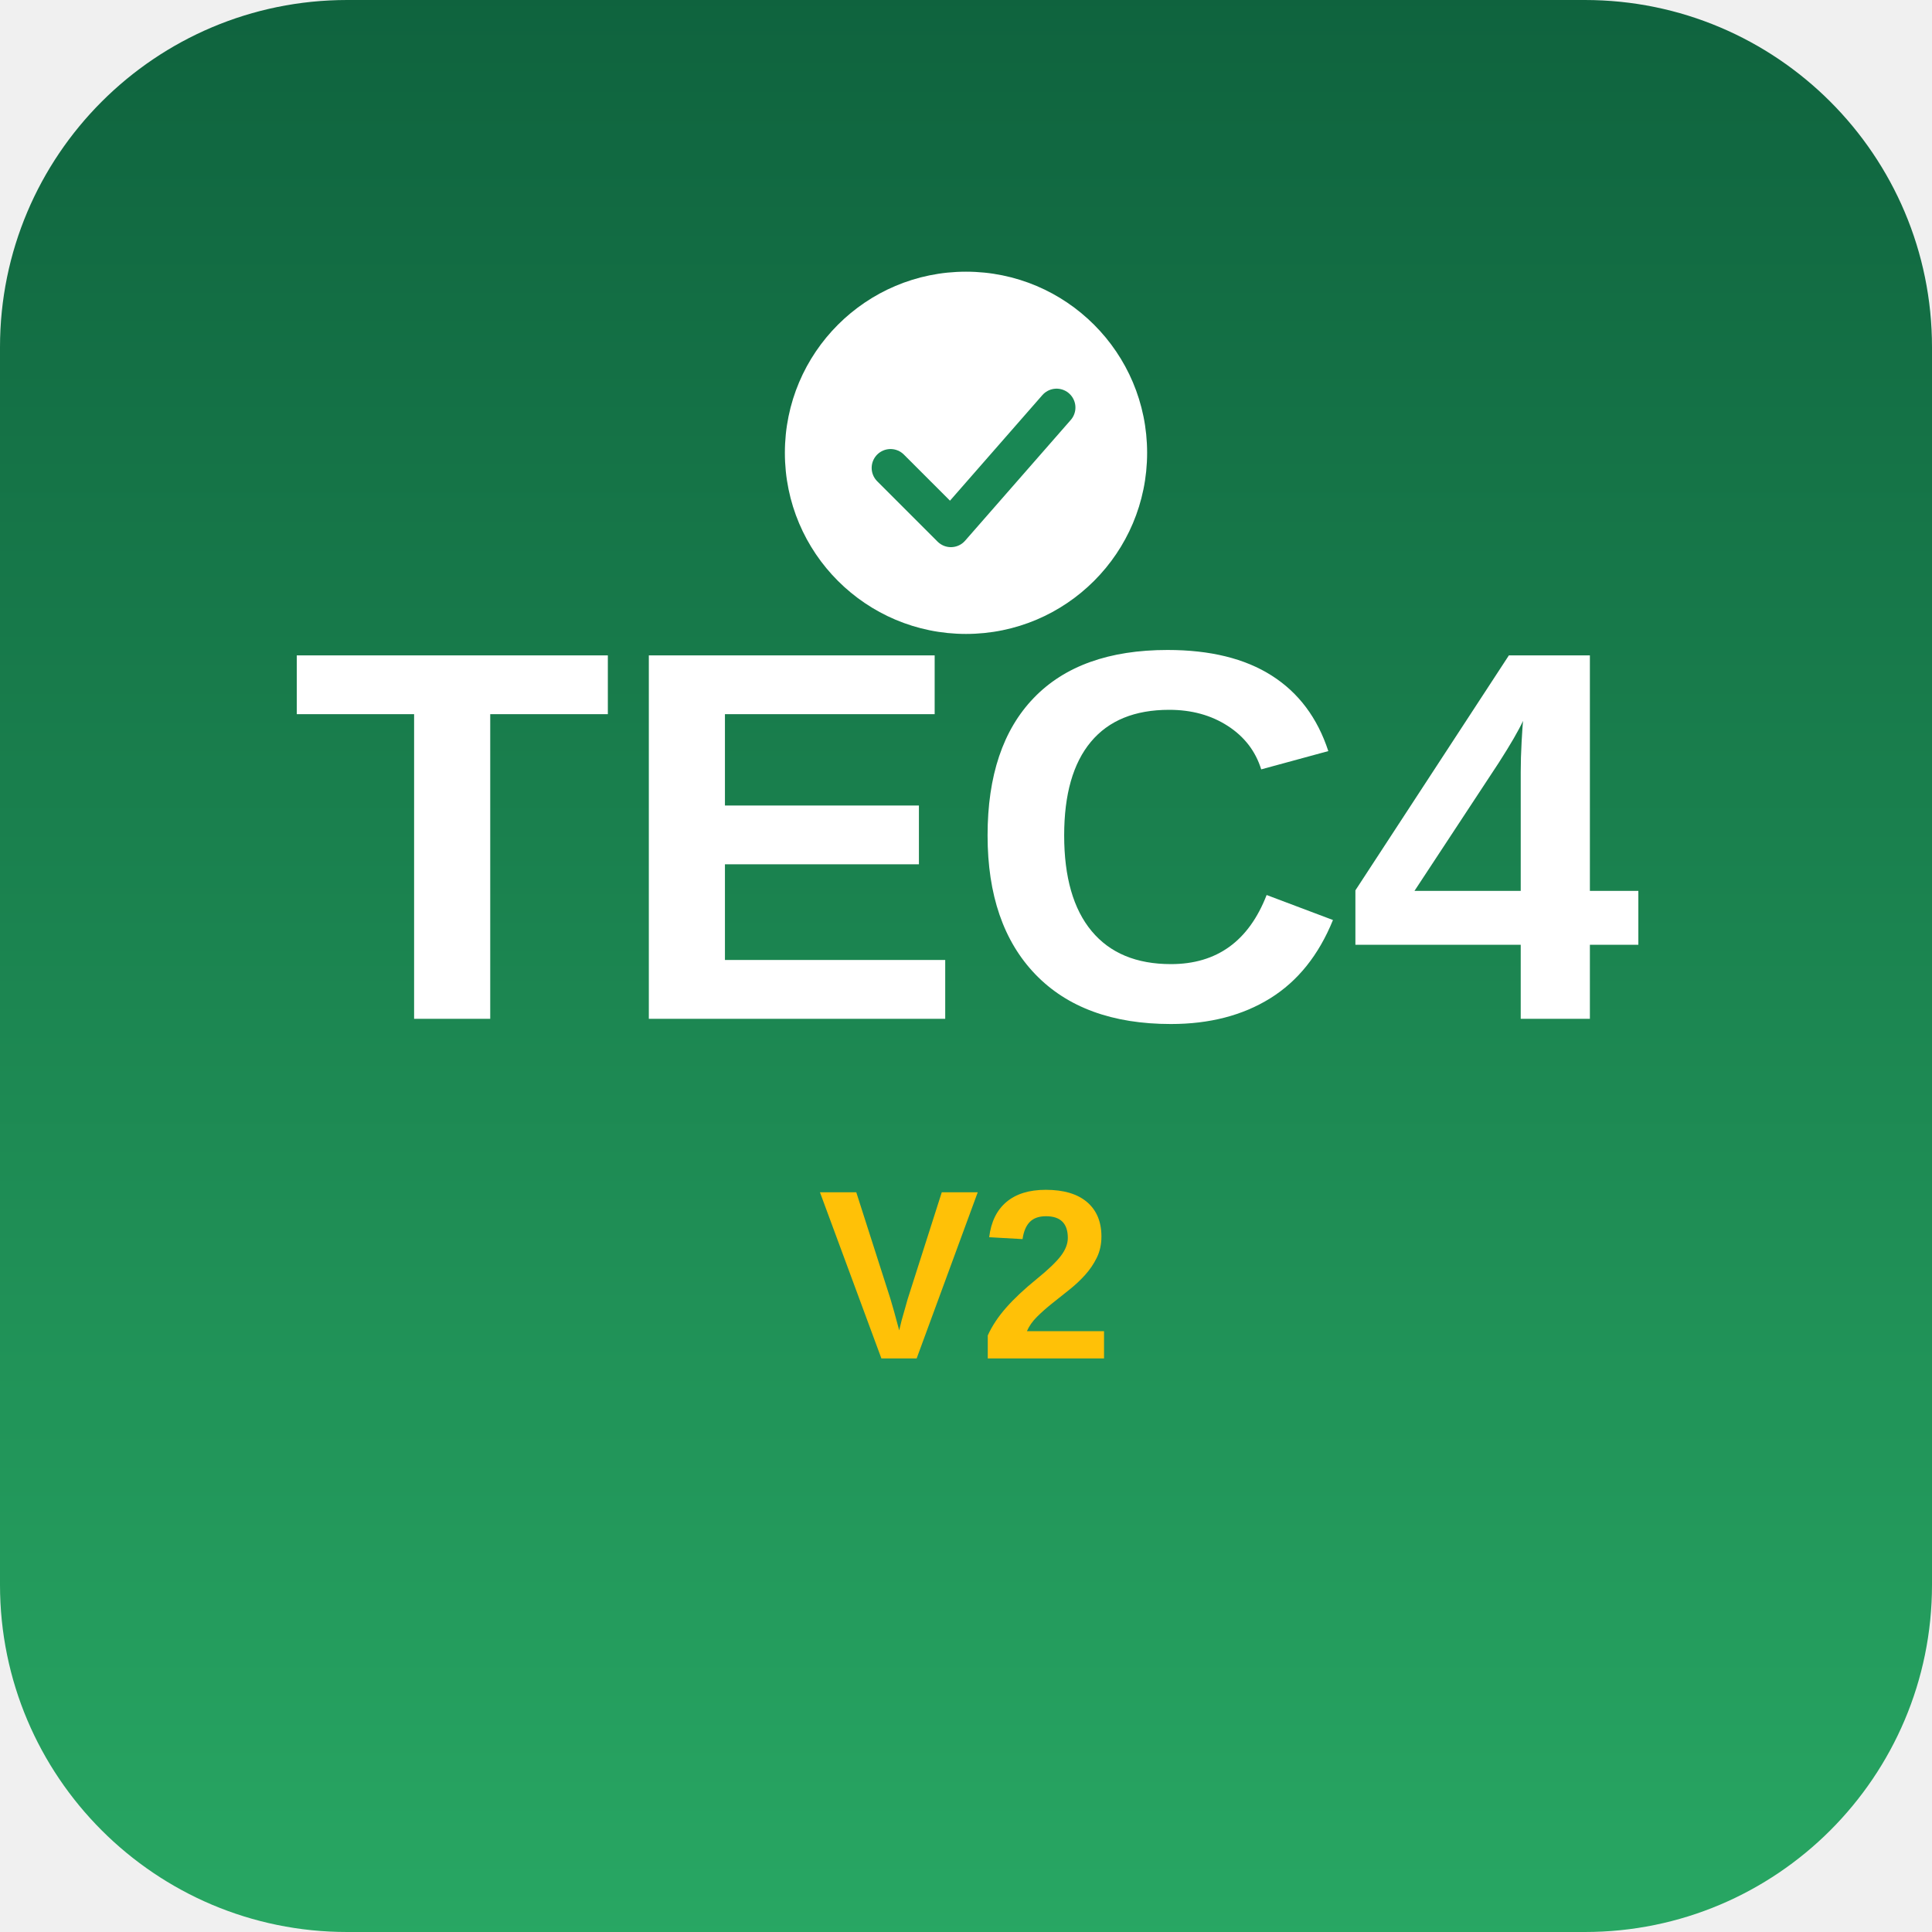
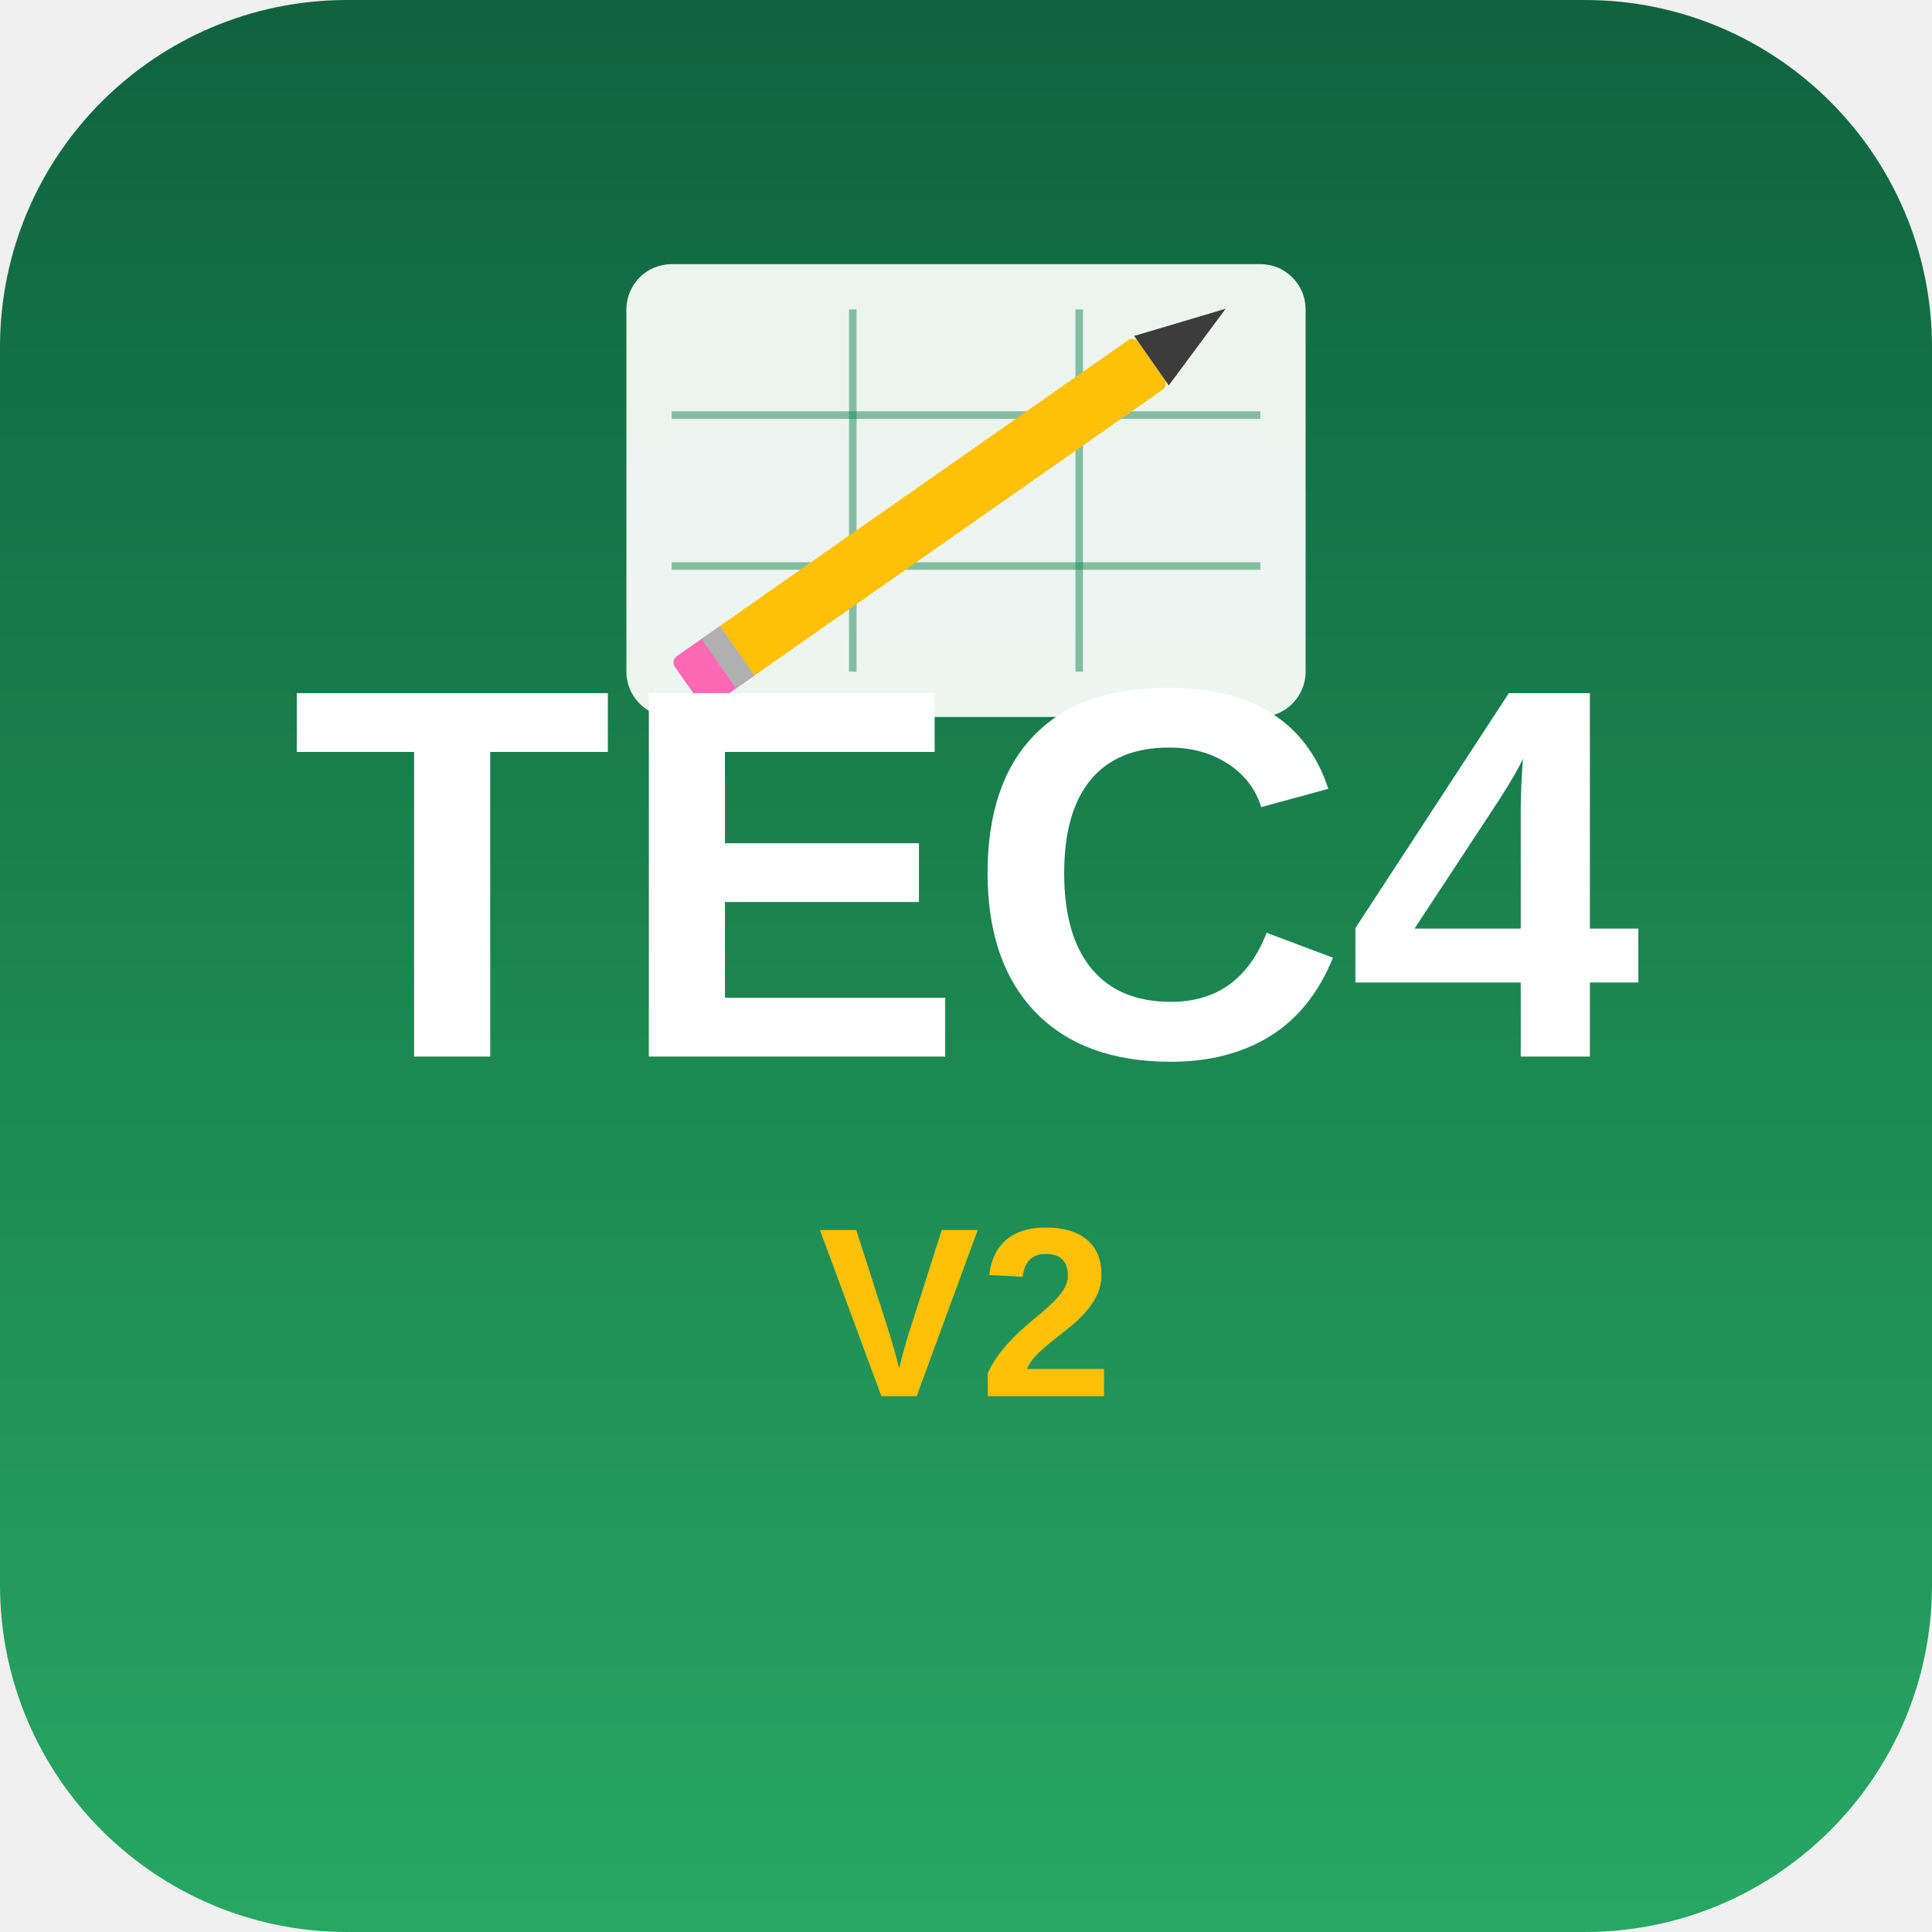
<svg xmlns="http://www.w3.org/2000/svg" width="512" height="512" viewBox="0 0 512 512">
  <defs>
    <linearGradient id="bg" x1="0" y1="0" x2="0" y2="1">
      <stop offset="0%" stop-color="#0f633e" />
      <stop offset="100%" stop-color="#28a763" />
    </linearGradient>
  </defs>
  <rect width="512" height="512" rx="92" fill="url(#bg)" />
-   <circle cx="256" cy="120" r="48" fill="white" />
-   <polyline points="236,124 252,140 280,108" fill="none" stroke="#198754" stroke-width="10" stroke-linecap="round" stroke-linejoin="round" />
-   <text x="256" y="270" font-family="Arial, sans-serif" font-size="140" font-weight="bold" fill="white" text-anchor="middle">TEC4</text>
-   <text x="256" y="360" font-family="Arial, sans-serif" font-size="64" font-weight="bold" fill="#ffc107" text-anchor="middle">V2</text>
+   <rect x="166" y="70" width="180" height="120" rx="12" fill="white" fill-opacity="0.92" />
+   <line x1="178" y1="110" x2="334" y2="110" stroke="#198754" stroke-opacity="0.5" stroke-width="2" />
+   <line x1="178" y1="150" x2="334" y2="150" stroke="#198754" stroke-opacity="0.5" stroke-width="2" />
+   <line x1="226" y1="82" x2="226" y2="178" stroke="#198754" stroke-opacity="0.5" stroke-width="2" />
+   <line x1="286" y1="82" x2="286" y2="178" stroke="#198754" stroke-opacity="0.5" stroke-width="2" />
+   <g transform="rotate(-35, 256, 130)">
+     <rect x="176" y="122" width="140" height="16" rx="2" fill="#ffc107" />
+     <polygon points="316,122 316,138 340,130" fill="#3c3c3c" />
+     <rect x="166" y="122" width="14" height="16" rx="2" fill="#ff69b4" />
+     <rect x="176" y="122" width="6" height="16" fill="#b0b0b0" />
+   </g>
+   <text x="256" y="280" font-family="Arial, sans-serif" font-size="140" font-weight="bold" fill="white" text-anchor="middle">TEC4</text>
+   <text x="256" y="370" font-family="Arial, sans-serif" font-size="64" font-weight="bold" fill="#ffc107" text-anchor="middle">V2</text>
</svg>
